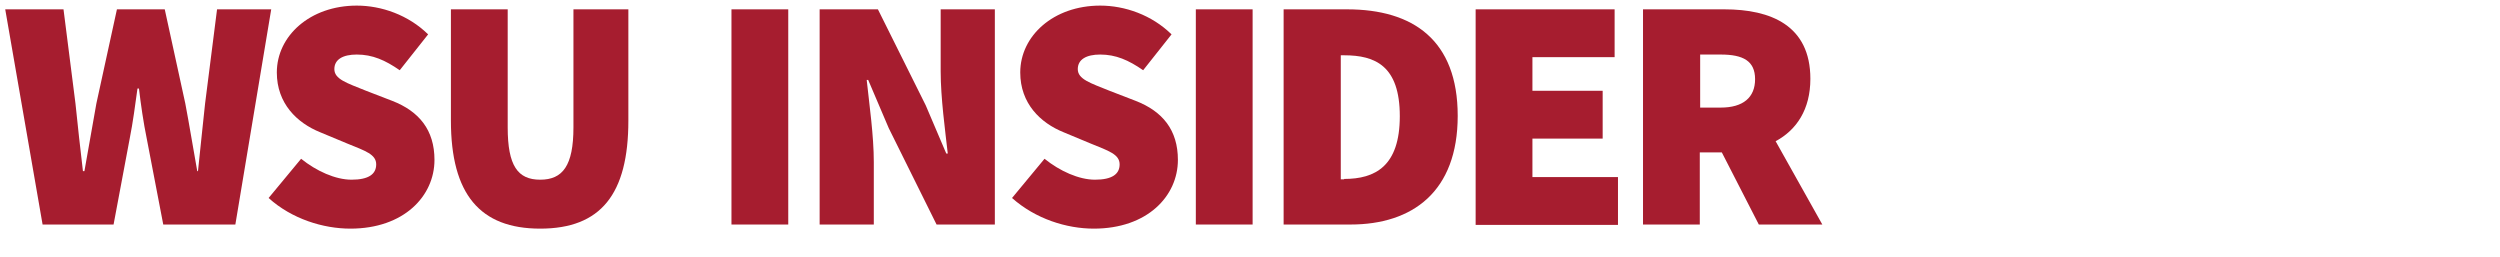
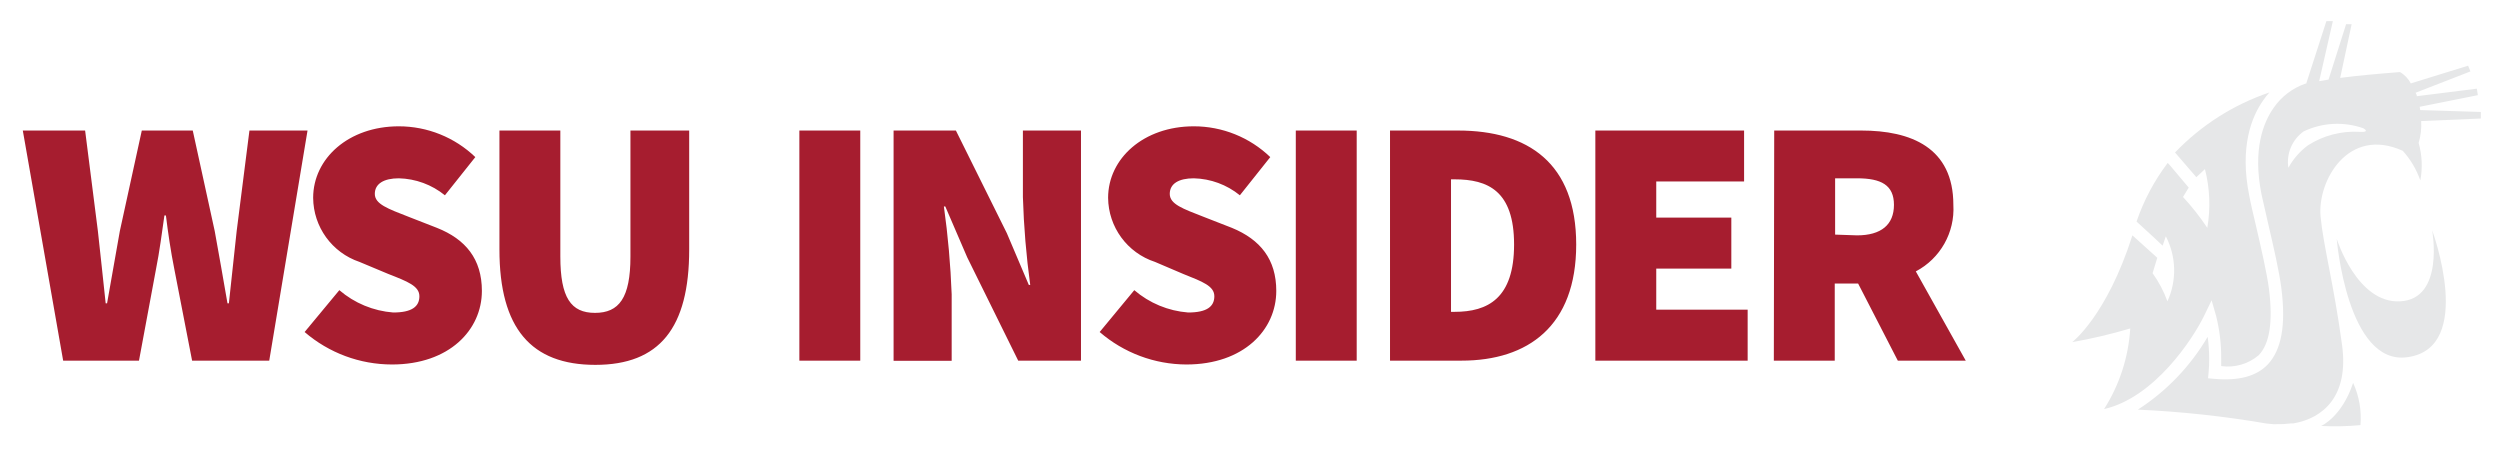
- <svg xmlns="http://www.w3.org/2000/svg" viewBox="0 0 669.2 68.7">
-   <g fill="#a61d2f">
-     <path d="M1.4 2.5H17l3.2 25.2c0.6 6 1.3 12.1 2 18.1h0.4c1.1-6 2.1-12.1 3.2-18.1l5.5-25.2h12.8l5.5 25.2c1.1 5.8 2.1 12 3.2 18.1H53c0.6-6.1 1.3-12.2 1.9-18.1l3.2-25.2h14.5l-9.6 57.6H43.7l-4.4-22.9c-0.9-4.4-1.6-9.2-2.1-13.5h-0.4c-0.6 4.3-1.2 9-2.1 13.5l-4.3 22.9h-19L1.4 2.5z" />
-     <path d="M71.9 53l8.7-10.5c4.1 3.3 9.2 5.6 13.5 5.6 4.6 0 6.6-1.5 6.6-4.1 0-2.7-2.9-3.6-7.8-5.6l-7.2-3c-6.2-2.5-11.6-7.7-11.6-16 0-9.8 8.9-17.9 21.4-17.9 6.6 0 13.8 2.5 19.1 7.7l-7.6 9.6c-3.9-2.7-7.3-4.2-11.5-4.2 -3.7 0-6 1.3-6 3.9 0 2.7 3.3 3.7 8.5 5.8l7 2.7c7.2 2.8 11.3 7.8 11.3 15.8 0 9.7-8.2 18.4-22.5 18.4C86.5 61.2 78.1 58.6 71.9 53z" />
-     <path d="M120.7 32.3V2.5h15.2v31.6c0 10.3 2.7 14 8.7 14 6 0 8.9-3.7 8.9-14V2.5h14.7v29.8c0 19.7-7.4 28.9-23.6 28.9C128.5 61.2 120.7 52 120.7 32.3z" />
-     <path d="M195.8 2.5H211v57.6h-15.2V2.5z" />
-     <path d="M219.4 2.5H235l12.8 25.7 5.5 12.9h0.4c-0.7-6.2-1.9-14.9-1.9-22V2.5h14.5v57.6h-15.6l-12.8-25.8 -5.5-12.9h-0.4c0.7 6.6 1.9 14.9 1.9 22v16.7h-14.5V2.5z" />
-     <path d="M270.9 53l8.7-10.5c4.1 3.3 9.2 5.6 13.5 5.6 4.6 0 6.6-1.5 6.6-4.1 0-2.7-2.9-3.6-7.8-5.6l-7.2-3c-6.2-2.5-11.6-7.7-11.6-16 0-9.8 8.9-17.9 21.4-17.9 6.6 0 13.8 2.5 19.1 7.7l-7.6 9.6c-3.9-2.7-7.3-4.2-11.5-4.2 -3.7 0-6 1.3-6 3.9 0 2.7 3.3 3.7 8.5 5.8l7 2.7c7.2 2.8 11.3 7.8 11.3 15.8 0 9.7-8.2 18.4-22.5 18.4C285.5 61.2 277.2 58.6 270.9 53z" />
-     <path d="M320.1 2.5h15.2v57.6h-15.2V2.5z" />
-     <path d="M343.6 2.5h17c17.6 0 29.6 8.2 29.6 28.5s-12.1 29.1-28.7 29.1h-17.9V2.5zM359.8 47.9c8.3 0 14.9-3.4 14.9-16.8 0-13.5-6.6-16.3-14.9-16.3h-0.9v33.2H359.8z" />
-     <path d="M395 2.5h37.2v12.8h-22v9H429v12.8h-18.8v10.3h22.9v12.8H395V2.5z" />
-     <path d="M439.8 2.5h21.8c12.4 0 23 4.3 23 18.6 0 8.2-3.7 13.7-9.3 16.7l12.5 22.3h-17l-9.9-19.3h-5.9v19.3h-15.2V2.5zM460.6 28.8c6 0 9.2-2.7 9.2-7.6s-3.2-6.6-9.2-6.6h-5.5v14.2H460.6z" />
+ <svg xmlns="http://www.w3.org/2000/svg" id="wsu-insider-coug-head-mark" data-name="Layer 1" viewBox="0 0 266.4 48.71">
+   <defs />
+   <g fill="#e6e7e8">
+     <path class="cls-1" d="M247.34 45.39s2.2-.94 3.41-4.59a9 9 0 0 1 .78 4.5 28.55 28.55 0 0 1-4.19.09zM256.55 38.06C250.11 39 249 25.45 249 25.45s2.16 6.91 6.76 6.66c4.76-.24 3.41-7.57 3.41-7.57s4.63 12.52-2.62 13.52zM227 35a56.06 56.06 0 0 1-6.19 1.46s3.68-2.78 6.42-11.38l2.65 2.39-.5 1.64a12.34 12.34 0 0 1 1.58 3 7.9 7.9 0 0 0-.17-6.93l-.34 1-1-.94-1.78-1.63a22.33 22.33 0 0 1 3.32-6.25l.24.26 2 2.37-.61 1a26.07 26.07 0 0 1 2.59 3.29 15 15 0 0 0-.25-6.26l-.92.86-2.27-2.63a25.08 25.08 0 0 1 10.06-6.4 7.36 7.36 0 0 0-.64.81c-1.27 1.78-2.55 5-1.51 10.19.15.82.43 2 .71 3.18.55 2.37 1.17 5.06 1.39 6.75.44 3.53.08 5.84-1.09 7.07a5.09 5.09 0 0 1-4 1.16v-.84a18.17 18.17 0 0 0-.53-4.46l-.49-1.71-.77 1.59c-1.21 2.52-5.33 8.78-10.69 10A18.06 18.06 0 0 0 227 35z" />
+     <path class="cls-1" d="M257.9 11.73l-.06-.35 6.2-1.24-.11-.69-6.39.8c0-.12-.08-.25-.13-.37l5.84-2.27L263 7l-6.11 1.89a2.87 2.87 0 0 0-1.15-1.21c-2.33.18-4.44.37-6.37.62l1.22-5.72H250l-1.87 5.9-1 .17 1.46-6.4h-.69l-2.15 6.66h-.08a6.82 6.82 0 0 0-3.39 2.58c-1.11 1.58-2.24 4.45-1.3 9.19.17.79.43 1.92.71 3.13.56 2.4 1.19 5.13 1.41 6.89.51 4 0 6.59-1.45 8.14-1.21 1.26-3.08 1.76-5.7 1.53l-.66-.06.06-.65a13.45 13.45 0 0 0 .06-1.4 17.79 17.79 0 0 0-.16-2.37 23.2 23.2 0 0 1-7.44 7.76 110.34 110.34 0 0 1 13.7 1.48l.73.07h.25a10.72 10.72 0 0 0 1.63-.08h.26c3.18-.55 5.93-2.9 5.19-8.35-.87-6.47-2-10.59-2.29-13.7-.35-3.78 2.93-9.64 8.76-7a9.27 9.27 0 0 1 1.87 3.16 8.73 8.73 0 0 0-.18-4 6.72 6.72 0 0 0 .27-2.33l6.36-.27v-.7zm-6.46 2.32a9.16 9.16 0 0 0-5.51 1.44 7.33 7.33 0 0 0-2.08 2.39 4 4 0 0 1 1.63-3.88 8.35 8.35 0 0 1 6.36-.33c.56.33.16.42-.4.38z" />
  </g>
+   <path fill="#a61d2f" class="cls-2" d="M2.43 13.91h6.64l1.36 10.71c.27 2.57.57 5.13.83 7.7h.15c.45-2.57.91-5.17 1.36-7.7l2.34-10.71h5.43l2.34 10.71c.45 2.46.91 5.1 1.36 7.7h.15c.27-2.6.57-5.21.83-7.7l1.36-10.71h6.19l-4.08 24.52h-8.22l-1.89-9.73c-.38-1.89-.68-3.93-.9-5.74h-.16c-.26 1.81-.52 3.85-.9 5.74l-1.81 9.73H6.73zM32.46 35.38l3.7-4.46a10 10 0 0 0 5.74 2.38c2 0 2.79-.64 2.79-1.73s-1.25-1.57-3.32-2.38l-3.06-1.28a7.26 7.26 0 0 1-4.94-6.83c0-4.19 3.77-7.62 9.13-7.62a11.77 11.77 0 0 1 8.15 3.28l-3.24 4.07A8.09 8.09 0 0 0 42.5 19c-1.58 0-2.56.57-2.56 1.66s1.39 1.58 3.62 2.45l3 1.17c3.05 1.21 4.79 3.32 4.79 6.72 0 4.15-3.47 7.84-9.58 7.84a14.26 14.26 0 0 1-9.31-3.46zM53.22 26.59V13.91h6.49v13.43c0 4.38 1.13 6 3.69 6s3.78-1.58 3.78-6V13.91h6.26v12.68c0 8.37-3.17 12.29-10 12.29S53.22 35 53.22 26.59zM85.18 13.91h6.49v24.52h-6.49zM95.22 13.91h6.64l5.43 10.94 2.34 5.51h.15A88.54 88.54 0 0 1 109 21v-7.09h6.19v24.52h-6.69l-5.43-11-2.34-5.43h-.15a92.26 92.26 0 0 1 .83 9.36v7.09h-6.19zM117.18 35.38l3.69-4.46a10 10 0 0 0 5.74 2.38c2 0 2.79-.64 2.79-1.73s-1.24-1.55-3.32-2.38l-3-1.28a7.25 7.25 0 0 1-5-6.83c0-4.19 3.78-7.62 9.13-7.62a11.75 11.75 0 0 1 8.15 3.28l-3.24 4.07a8.09 8.09 0 0 0-4.91-1.81c-1.58 0-2.56.56-2.56 1.66s1.39 1.58 3.62 2.45l3 1.17c3.04 1.25 4.73 3.36 4.73 6.72 0 4.15-3.47 7.84-9.58 7.84a14.21 14.21 0 0 1-9.24-3.46zM138.08 13.91h6.49v24.52h-6.49zM148.12 13.91h7.24c7.47 0 12.6 3.47 12.6 12.15s-5.13 12.37-12.22 12.37h-7.62zM155 33.23c3.55 0 6.34-1.44 6.34-7.17s-2.79-6.95-6.34-6.95h-.38v14.12zM170 13.91h15.85v5.43h-9.36v3.85h8v5.43h-8V33h9.74v5.43H170zM189.06 13.91h9.28c5.29 0 9.81 1.81 9.81 7.92a7.51 7.51 0 0 1-4 7.09l5.32 9.51h-7.24L198 30.21h-2.49v8.22h-6.49zm8.83 11.17c2.57 0 3.93-1.14 3.93-3.25S200.46 19 197.89 19h-2.34v6z" />
</svg>
